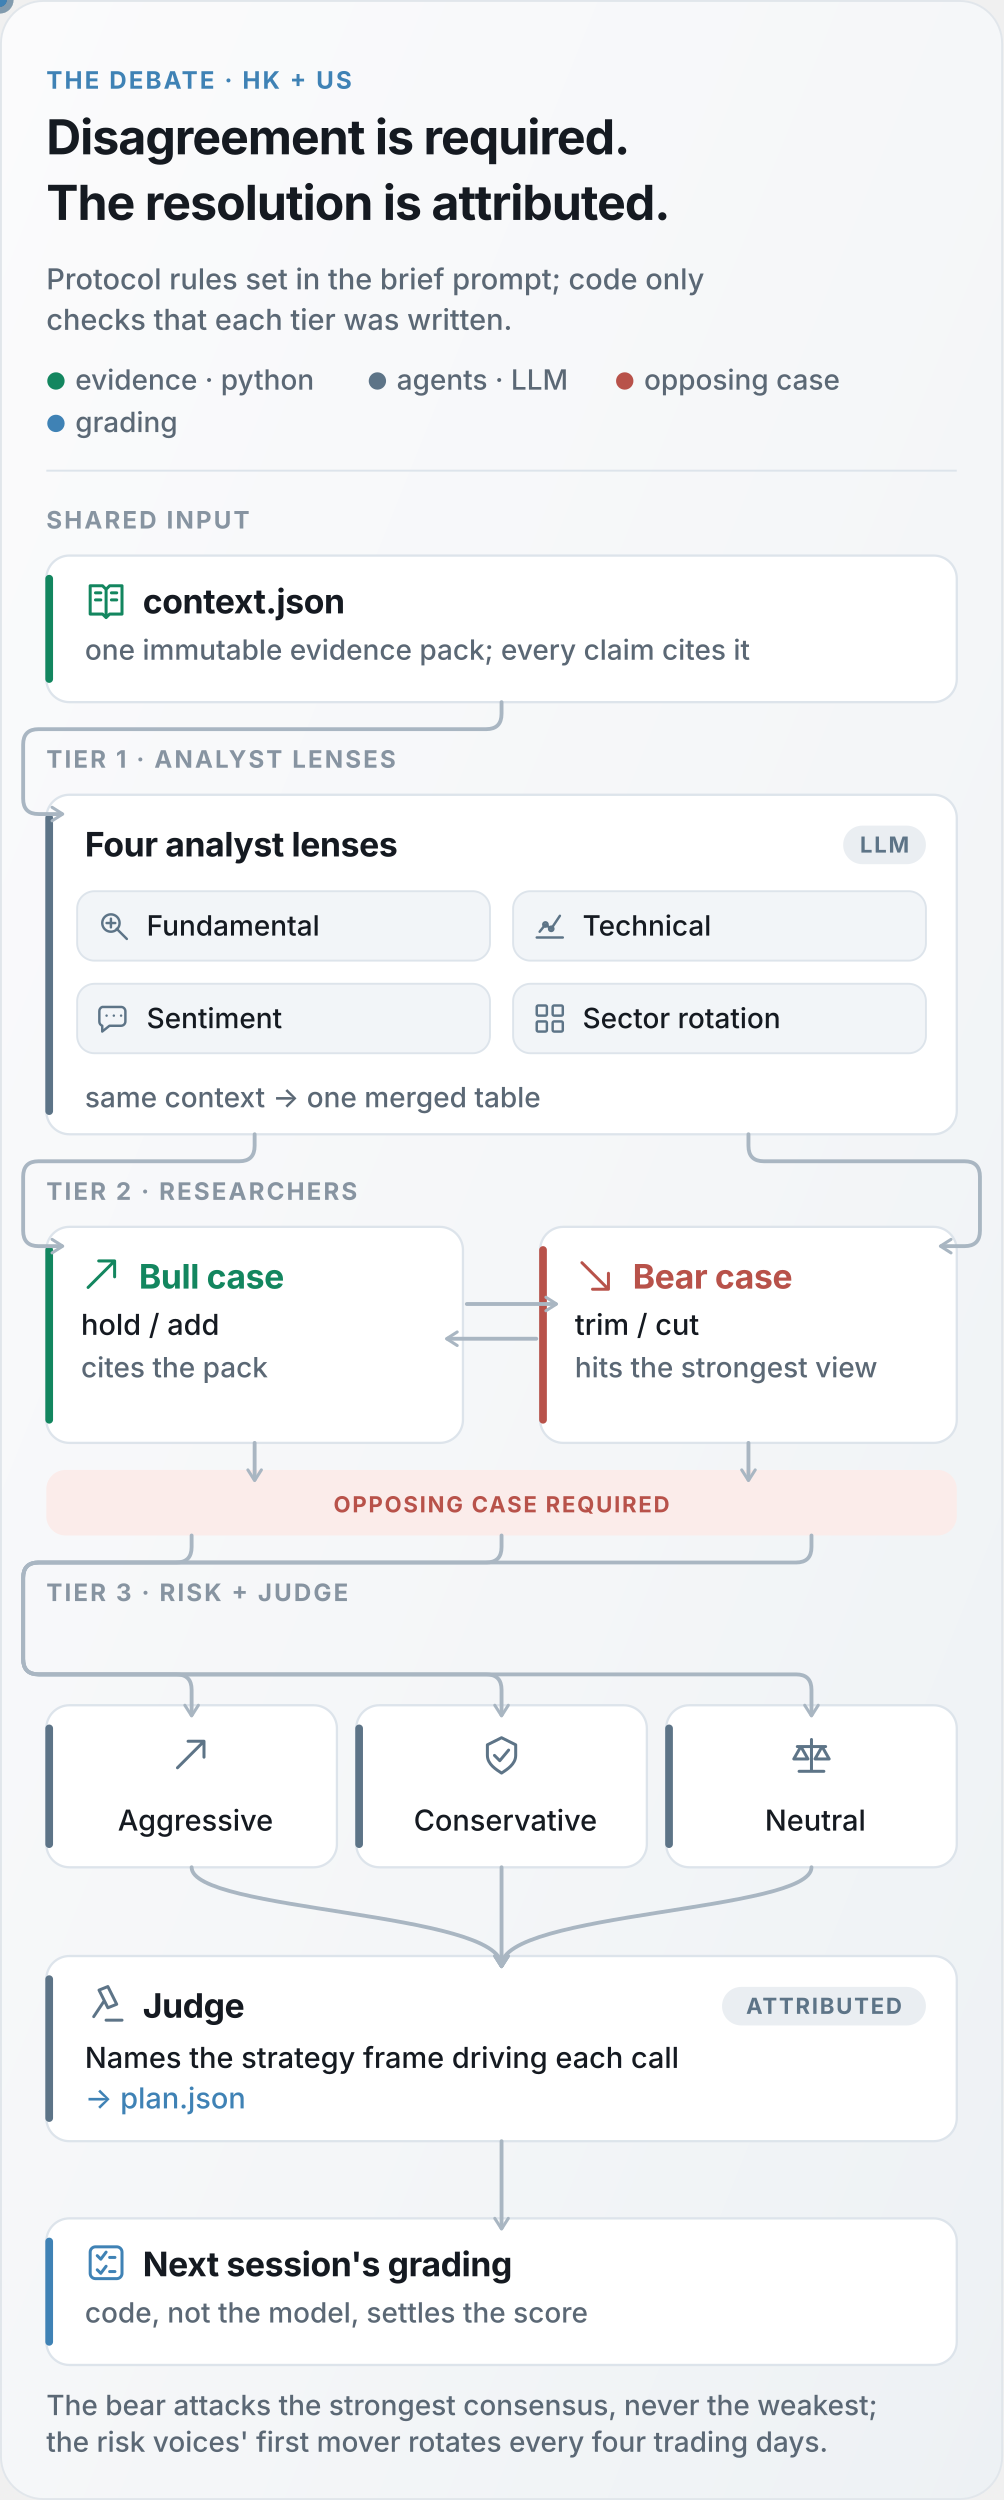
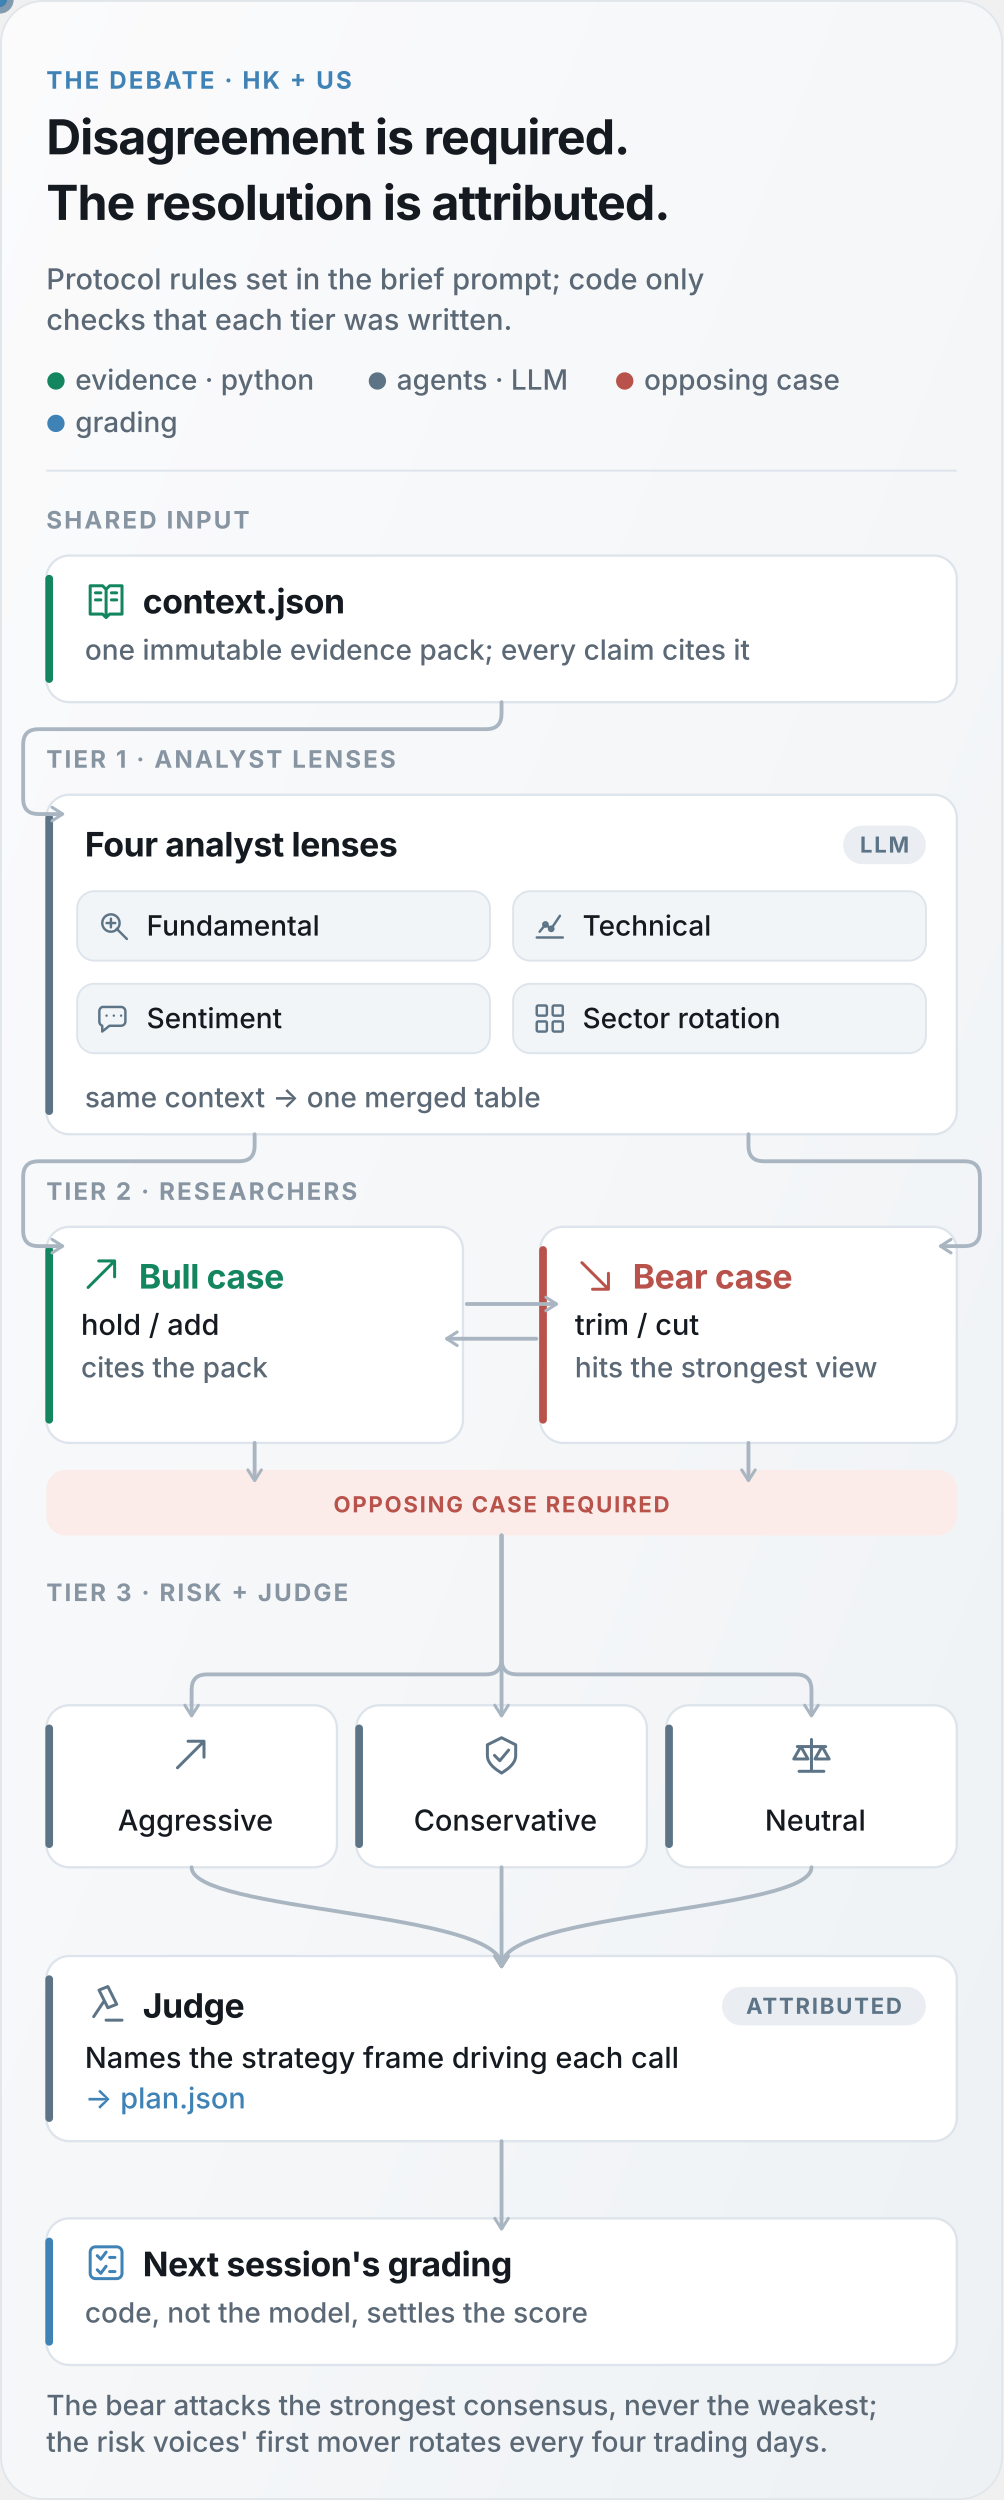
<svg xmlns="http://www.w3.org/2000/svg" xmlns:xlink="http://www.w3.org/1999/xlink" width="520" height="1296" viewBox="0 0 520 1296" role="img" aria-labelledby="title desc">
  <defs>
    <linearGradient id="page" x1="0" y1="0" x2="1" y2="1">
      <stop offset="0" stop-color="#fbfbfc" />
      <stop offset=".6" stop-color="#f4f6f8" />
      <stop offset="1" stop-color="#edf1f4" />
    </linearGradient>
    <marker id="arr" markerWidth="10" markerHeight="10" refX="6" refY="5" orient="auto" markerUnits="userSpaceOnUse">
      <path d="M1 1.5L6.5 5L1 8.5" fill="none" stroke="#a9b6c2" stroke-width="1.6" stroke-linecap="round" stroke-linejoin="round" />
    </marker>
    <style>text{font-family:-apple-system,BlinkMacSystemFont,"SF Pro Text","Segoe UI",Inter,Roboto,"Helvetica Neue",Arial,sans-serif}.kick{font-size:12.5px;font-weight:700}.title{font-size:25px;font-weight:750}.sub{font-size:15px;font-weight:450}.h{font-size:17.5px;font-weight:700}.b{font-size:15px;font-weight:450}.m{font-size:14.5px;font-weight:450}.code{font-size:13.5px;font-weight:500}.tag{font-size:11.5px;font-weight:700}.kick{letter-spacing:1.1px}.title{letter-spacing:-.5px}.h{letter-spacing:-.2px}.tag{letter-spacing:.9px}.code{font-family:ui-monospace,SFMono-Regular,Menlo,Consolas,"Liberation Mono",monospace}.breathe{animation:breathe 2.4s ease-in-out infinite}@keyframes breathe{50%{opacity:.35}}@media (prefers-reduced-motion:reduce){.pulse{display:none}.breathe,.sweep{animation:none}}</style>
  </defs>
  <rect x=".5" y=".5" width="519" height="1295" rx="22" fill="url(#page)" stroke="#e1e6eb" />
  <text x="24" y="46" class="kick">
    <tspan fill="#3f82b5">THE DEBATE · HK + US</tspan>
  </text>
  <text x="24" y="80" class="title">
    <tspan fill="#151a21">Disagreement is required.</tspan>
  </text>
  <text x="24" y="114" class="title">
    <tspan fill="#151a21">The resolution is attributed.</tspan>
  </text>
  <text x="24" y="150" class="sub">
    <tspan fill="#5b6875">Protocol rules set in the brief prompt; code only</tspan>
  </text>
  <text x="24" y="171" class="sub">
    <tspan fill="#5b6875">checks that each tier was written.</tspan>
  </text>
  <circle cx="29" cy="197.5" r="4.5" fill="#13865f" />
  <text x="39" y="202" class="m">
    <tspan fill="#5b6875">evidence · python</tspan>
  </text>
  <circle cx="195.645" cy="197.5" r="4.5" fill="#5d7487" />
  <text x="205.645" y="202" class="m">
    <tspan fill="#5b6875">agents · LLM</tspan>
  </text>
  <circle cx="323.865" cy="197.5" r="4.5" fill="#b8524a" />
  <text x="333.865" y="202" class="m">
    <tspan fill="#5b6875">opposing case</tspan>
  </text>
  <circle cx="29" cy="219.5" r="4.5" fill="#3f82b5" />
  <text x="39" y="224" class="m">
    <tspan fill="#5b6875">grading</tspan>
  </text>
  <path d="M24 244H496" stroke="#dde4eb" />
  <text x="24" y="274" class="kick">
    <tspan fill="#8794a1">SHARED INPUT</tspan>
  </text>
  <rect id="evidence" data-node="stage" x="24" y="288" width="472" height="76" rx="12" fill="#ffffff" stroke="#dde4eb" stroke-width="1.2" />
  <path d="M25.5 300V352" stroke="#13865f" stroke-width="4" stroke-linecap="round" />
  <g class="hero-icon" data-icon="book" transform="translate(44 300) scale(0.916667)" fill="none" stroke="#13865f" stroke-width="1.7" stroke-linecap="round" stroke-linejoin="round" aria-hidden="true">
    <path d="M3 4h7l2 2 2-2h7v16h-7l-2 2-2-2H3ZM12 6v16M6 8h3m-3 4h3m6-4h3m-3 4h3" />
  </g>
  <text x="74" y="318" class="h">
    <tspan fill="#151a21">context.json</tspan>
  </text>
  <text x="44" y="342" class="m">
    <tspan fill="#5b6875">one immutable evidence pack; every claim cites it</tspan>
  </text>
  <text x="24" y="398" class="kick">
    <tspan fill="#8794a1">TIER 1 · ANALYST LENSES</tspan>
  </text>
  <rect id="analysts" data-node="stage" x="24" y="412" width="472" height="176" rx="12" fill="#ffffff" stroke="#dde4eb" stroke-width="1.2" />
  <path d="M25.5 424V576" stroke="#5d7487" stroke-width="4" stroke-linecap="round" />
  <text x="44" y="444" class="h">
    <tspan fill="#151a21">Four analyst lenses</tspan>
  </text>
  <rect x="437.09" y="428" width="42.91" height="20" rx="10" fill="#eaeef2" />
  <text x="458.545" y="442" class="tag" text-anchor="middle">
    <tspan fill="#5d7487">LLM</tspan>
  </text>
  <rect x="40" y="462" width="214" height="36" rx="9" fill="#f2f5f8" stroke="#dde4eb" />
  <g class="hero-icon" data-icon="lens" transform="translate(50 471) scale(0.75)" fill="none" stroke="#5d7487" stroke-width="1.7" stroke-linecap="round" stroke-linejoin="round" aria-hidden="true">
    <circle cx="10" cy="10" r="6" />
    <path d="M14 14l7 7M7 10h6m-3-3v6" />
  </g>
  <text x="76" y="485" class="m">
    <tspan fill="#151a21">Fundamental</tspan>
  </text>
  <rect x="266" y="462" width="214" height="36" rx="9" fill="#f2f5f8" stroke="#dde4eb" />
  <g class="hero-icon" data-icon="factor" transform="translate(276 471) scale(0.75)" fill="none" stroke="#5d7487" stroke-width="1.7" stroke-linecap="round" stroke-linejoin="round" aria-hidden="true">
    <path d="M3 20h18M5 16l4-5 4 3 6-9" />
    <circle cx="9" cy="11" r="1.5" />
    <circle cx="13" cy="14" r="1.5" />
  </g>
  <text x="302" y="485" class="m">
    <tspan fill="#151a21">Technical</tspan>
  </text>
  <rect x="40" y="510" width="214" height="36" rx="9" fill="#f2f5f8" stroke="#dde4eb" />
  <g class="hero-icon" data-icon="chat" transform="translate(50 519) scale(0.75)" fill="none" stroke="#5d7487" stroke-width="1.7" stroke-linecap="round" stroke-linejoin="round" aria-hidden="true">
    <path d="M4 4h13a3 3 0 0 1 3 3v7a3 3 0 0 1-3 3H9l-5 4v-4a3 3 0 0 1-2-3V7a3 3 0 0 1 2-3Z" />
    <path d="M7 10h.01m5 0h.01m5 0h.01" />
  </g>
  <text x="76" y="533" class="m">
    <tspan fill="#151a21">Sentiment</tspan>
  </text>
  <rect x="266" y="510" width="214" height="36" rx="9" fill="#f2f5f8" stroke="#dde4eb" />
  <g class="hero-icon" data-icon="sector" transform="translate(276 519) scale(0.75)" fill="none" stroke="#5d7487" stroke-width="1.7" stroke-linecap="round" stroke-linejoin="round" aria-hidden="true">
    <rect x="3" y="3" width="7" height="7" rx="1" />
    <rect x="14" y="3" width="7" height="7" rx="1" />
    <rect x="3" y="14" width="7" height="7" rx="1" />
    <rect x="14" y="14" width="7" height="7" rx="1" />
  </g>
  <text x="302" y="533" class="m">
    <tspan fill="#151a21">Sector rotation</tspan>
  </text>
  <text x="44" y="574" class="m">
    <tspan fill="#5b6875">same context → one merged table</tspan>
  </text>
  <text x="24" y="622" class="kick">
    <tspan fill="#8794a1">TIER 2 · RESEARCHERS</tspan>
  </text>
  <rect id="bull" data-node="stage" x="24" y="636" width="216" height="112" rx="12" fill="#ffffff" stroke="#dde4eb" stroke-width="1.2" />
  <path d="M25.5 648V736" stroke="#13865f" stroke-width="4" stroke-linecap="round" />
  <g class="hero-icon" data-icon="up" transform="translate(42 650) scale(0.916667)" fill="none" stroke="#13865f" stroke-width="1.7" stroke-linecap="round" stroke-linejoin="round" aria-hidden="true">
    <path d="M4 19L19 4M10 4h9v9" />
  </g>
  <text x="72" y="668" class="h">
    <tspan fill="#13865f">Bull case</tspan>
  </text>
  <text x="42" y="692" class="b">
    <tspan fill="#151a21">hold / add</tspan>
  </text>
  <text x="42" y="714" class="m">
    <tspan fill="#5b6875">cites the pack</tspan>
  </text>
  <rect id="bear" data-node="stage" x="280" y="636" width="216" height="112" rx="12" fill="#ffffff" stroke="#dde4eb" stroke-width="1.2" />
  <path d="M281.5 648V736" stroke="#b8524a" stroke-width="4" stroke-linecap="round" />
  <g class="hero-icon" data-icon="down" transform="translate(298 650) scale(0.916667)" fill="none" stroke="#b8524a" stroke-width="1.7" stroke-linecap="round" stroke-linejoin="round" aria-hidden="true">
    <path d="M4 5l15 15M10 20h9v-9" />
  </g>
  <text x="328" y="668" class="h">
    <tspan fill="#b8524a">Bear case</tspan>
  </text>
  <text x="298" y="692" class="b">
    <tspan fill="#151a21">trim / cut</tspan>
  </text>
  <text x="298" y="714" class="m">
    <tspan fill="#5b6875">hits the strongest view</tspan>
  </text>
  <rect id="opposition" data-node="rule" x="24" y="762" width="472" height="34" rx="10" fill="#fbecea" />
  <text x="260" y="784" class="tag" text-anchor="middle">
    <tspan fill="#b8524a">OPPOSING CASE REQUIRED</tspan>
  </text>
  <text x="24" y="830" class="kick">
    <tspan fill="#8794a1">TIER 3 · RISK + JUDGE</tspan>
  </text>
  <rect id="aggressive" data-node="stage" x="24" y="884" width="150.667" height="84" rx="12" fill="#ffffff" stroke="#dde4eb" stroke-width="1.2" />
  <path d="M25.5 896V956" stroke="#5d7487" stroke-width="4" stroke-linecap="round" />
  <g class="hero-icon" data-icon="up" transform="translate(88.3333 899) scale(0.916667)" fill="none" stroke="#5d7487" stroke-width="1.7" stroke-linecap="round" stroke-linejoin="round" aria-hidden="true">
    <path d="M4 19L19 4M10 4h9v9" />
  </g>
  <text x="101.333" y="949" class="b" text-anchor="middle">
    <tspan fill="#151a21">Aggressive</tspan>
  </text>
  <rect id="conservative" data-node="stage" x="184.667" y="884" width="150.667" height="84" rx="12" fill="#ffffff" stroke="#dde4eb" stroke-width="1.2" />
  <path d="M186.167 896V956" stroke="#5d7487" stroke-width="4" stroke-linecap="round" />
  <g class="hero-icon" data-icon="shield" transform="translate(249 899) scale(0.916667)" fill="none" stroke="#5d7487" stroke-width="1.7" stroke-linecap="round" stroke-linejoin="round" aria-hidden="true">
    <path d="M12 2l8 4v6c0 5-5 8-8 10-3-2-8-5-8-10V6ZM8 12l3 3 5-6" />
  </g>
  <text x="262" y="949" class="b" text-anchor="middle">
    <tspan fill="#151a21">Conservative</tspan>
  </text>
  <rect id="neutral" data-node="stage" x="345.333" y="884" width="150.667" height="84" rx="12" fill="#ffffff" stroke="#dde4eb" stroke-width="1.2" />
  <path d="M346.833 896V956" stroke="#5d7487" stroke-width="4" stroke-linecap="round" />
  <g class="hero-icon" data-icon="balance" transform="translate(409.667 899) scale(0.916667)" fill="none" stroke="#5d7487" stroke-width="1.7" stroke-linecap="round" stroke-linejoin="round" aria-hidden="true">
    <path d="M12 3v17M5 21h14M4 7h16M6 7l-4 7h8Zm12 0-4 7h8Z" />
  </g>
  <text x="422.667" y="949" class="b" text-anchor="middle">
    <tspan fill="#151a21">Neutral</tspan>
  </text>
  <rect id="judge" data-node="stage" x="24" y="1014" width="472" height="96" rx="12" fill="#ffffff" stroke="#dde4eb" stroke-width="1.2" />
  <path d="M25.5 1026V1098" stroke="#5d7487" stroke-width="4" stroke-linecap="round" />
  <g class="hero-icon" data-icon="judge" transform="translate(44 1028) scale(0.916667)" fill="none" stroke="#5d7487" stroke-width="1.7" stroke-linecap="round" stroke-linejoin="round" aria-hidden="true">
    <path d="M8 4l5-2 5 10-5 2ZM11 10l-6 9M12 21h9" />
  </g>
  <text x="74" y="1046" class="h">
    <tspan fill="#151a21">Judge</tspan>
  </text>
  <rect x="374.3" y="1030" width="105.7" height="20" rx="10" fill="#eaeef2" />
  <text x="427.15" y="1044" class="tag" text-anchor="middle">
    <tspan fill="#5d7487">ATTRIBUTED</tspan>
  </text>
  <text x="44" y="1072" class="b">
    <tspan fill="#151a21">Names the strategy frame driving each call</tspan>
  </text>
  <text x="44" y="1093" class="b">
    <tspan fill="#3f82b5">→ plan.json</tspan>
  </text>
  <rect id="grading" data-node="stage" x="24" y="1150" width="472" height="76" rx="12" fill="#ffffff" stroke="#dde4eb" stroke-width="1.2" />
  <path d="M25.5 1162V1214" stroke="#3f82b5" stroke-width="4" stroke-linecap="round" />
  <g class="hero-icon" data-icon="checks" transform="translate(44 1162) scale(0.916667)" fill="none" stroke="#3f82b5" stroke-width="1.7" stroke-linecap="round" stroke-linejoin="round" aria-hidden="true">
    <rect x="3" y="3" width="18" height="18" rx="3" />
    <path d="M7 8l2 2 3-4m2 3h3M7 16l2 2 3-4m2 3h3" />
  </g>
  <text x="74" y="1180" class="h">
    <tspan fill="#151a21">Next session's grading</tspan>
  </text>
  <text x="44" y="1204" class="m">
    <tspan fill="#5b6875">code, not the model, settles the score</tspan>
  </text>
  <text x="24" y="1252" class="m">
    <tspan fill="#5b6875">The bear attacks the strongest consensus, never the weakest;</tspan>
  </text>
  <text x="24" y="1271" class="m">
    <tspan fill="#5b6875">the risk voices' first mover rotates every four trading days.</tspan>
  </text>
  <path id="w1" data-source="evidence" data-target="analysts" class="connection" d="M260 364V370Q260 378 252 378H20Q12 378 12 386V414Q12 422 20 422H32" fill="none" stroke="#a9b6c2" stroke-width="2" stroke-linecap="round" stroke-linejoin="round" marker-end="url(#arr)" />
  <path id="w2" data-source="analysts" data-target="bull" class="connection" d="M132 588V594Q132 602 124 602H20Q12 602 12 610V638Q12 646 20 646H32" fill="none" stroke="#a9b6c2" stroke-width="2" stroke-linecap="round" stroke-linejoin="round" marker-end="url(#arr)" />
  <path id="w3" data-source="analysts" data-target="bear" class="connection" d="M388 588V594Q388 602 396 602H500Q508 602 508 610V638Q508 646 500 646H488" fill="none" stroke="#a9b6c2" stroke-width="2" stroke-linecap="round" stroke-linejoin="round" marker-end="url(#arr)" />
  <path id="w4" data-source="bull" data-target="bear" class="connection" d="M242 676H288" fill="none" stroke="#a9b6c2" stroke-width="2" stroke-linecap="round" stroke-linejoin="round" marker-end="url(#arr)" />
  <circle class="pulse" r="7" fill="#13865f" fill-opacity="0.16">
    <animateMotion dur="1.3s" begin="0.00s" repeatCount="indefinite" keyPoints="0;1" keyTimes="0;1" calcMode="spline" keySplines=".45 0 .55 1">
      <mpath href="#w4" xlink:href="#w4" />
    </animateMotion>
  </circle>
  <circle class="pulse" r="3.4" fill="#13865f" fill-opacity="1">
    <animateMotion dur="1.3s" begin="0.00s" repeatCount="indefinite" keyPoints="0;1" keyTimes="0;1" calcMode="spline" keySplines=".45 0 .55 1">
      <mpath href="#w4" xlink:href="#w4" />
    </animateMotion>
  </circle>
  <path id="w5" data-source="bear" data-target="bull" class="connection" d="M278 694H232" fill="none" stroke="#a9b6c2" stroke-width="2" stroke-linecap="round" stroke-linejoin="round" marker-end="url(#arr)" />
  <circle class="pulse" r="7" fill="#b8524a" fill-opacity="0.16">
    <animateMotion dur="1.3s" begin="-0.65s" repeatCount="indefinite" keyPoints="0;1" keyTimes="0;1" calcMode="spline" keySplines=".45 0 .55 1">
      <mpath href="#w5" xlink:href="#w5" />
    </animateMotion>
  </circle>
  <circle class="pulse" r="3.4" fill="#b8524a" fill-opacity="1">
    <animateMotion dur="1.3s" begin="-0.65s" repeatCount="indefinite" keyPoints="0;1" keyTimes="0;1" calcMode="spline" keySplines=".45 0 .55 1">
      <mpath href="#w5" xlink:href="#w5" />
    </animateMotion>
  </circle>
  <path id="w6" data-source="bull" data-target="opposition" class="connection" d="M132 748V767" fill="none" stroke="#a9b6c2" stroke-width="2" stroke-linecap="round" stroke-linejoin="round" marker-end="url(#arr)" />
  <path id="w7" data-source="bear" data-target="opposition" class="connection" d="M388 748V767" fill="none" stroke="#a9b6c2" stroke-width="2" stroke-linecap="round" stroke-linejoin="round" marker-end="url(#arr)" />
-   <path id="w8" data-source="opposition" data-target="aggressive" class="connection" d="M99.333 796V802Q99.333 810 91.333 810H20Q12 810 12 818V860Q12 868 20 868H91.333Q99.333 868 99.333 876V889" fill="none" stroke="#a9b6c2" stroke-width="2" stroke-linecap="round" stroke-linejoin="round" marker-end="url(#arr)" />
-   <path id="w9" data-source="opposition" data-target="conservative" class="connection" d="M260 796V802Q260 810 252 810H20Q12 810 12 818V860Q12 868 20 868H252Q260 868 260 876V889" fill="none" stroke="#a9b6c2" stroke-width="2" stroke-linecap="round" stroke-linejoin="round" marker-end="url(#arr)" />
-   <path id="w10" data-source="opposition" data-target="neutral" class="connection" d="M420.667 796V802Q420.667 810 412.667 810H20Q12 810 12 818V860Q12 868 20 868H412.667Q420.667 868 420.667 876V889" fill="none" stroke="#a9b6c2" stroke-width="2" stroke-linecap="round" stroke-linejoin="round" marker-end="url(#arr)" />
+   <path id="w8" data-source="opposition" data-target="aggressive" class="connection" d="M260 796V860Q260 868 252 868H107.333Q99.333 868 99.333 876V889" fill="none" stroke="#a9b6c2" stroke-width="2" stroke-linecap="round" stroke-linejoin="round" marker-end="url(#arr)" />
+   <path id="w9" data-source="opposition" data-target="conservative" class="connection" d="M260 796V889" fill="none" stroke="#a9b6c2" stroke-width="2" stroke-linecap="round" stroke-linejoin="round" marker-end="url(#arr)" />
+   <path id="w10" data-source="opposition" data-target="neutral" class="connection" d="M260 796V860Q260 868 268 868H412.667Q420.667 868 420.667 876V889" fill="none" stroke="#a9b6c2" stroke-width="2" stroke-linecap="round" stroke-linejoin="round" marker-end="url(#arr)" />
  <path id="w11" data-source="aggressive" data-target="judge" class="connection" d="M99.333 968C99.333 991 260 991 260 1019" fill="none" stroke="#a9b6c2" stroke-width="2" stroke-linecap="round" stroke-linejoin="round" marker-end="url(#arr)" />
  <circle class="pulse" r="7" fill="#5d7487" fill-opacity="0.16">
    <animateMotion dur="1.8s" begin="-0.30s" repeatCount="indefinite" keyPoints="0;1" keyTimes="0;1" calcMode="spline" keySplines=".45 0 .55 1">
      <mpath href="#w11" xlink:href="#w11" />
    </animateMotion>
  </circle>
  <circle class="pulse" r="3.4" fill="#5d7487" fill-opacity="1">
    <animateMotion dur="1.8s" begin="-0.30s" repeatCount="indefinite" keyPoints="0;1" keyTimes="0;1" calcMode="spline" keySplines=".45 0 .55 1">
      <mpath href="#w11" xlink:href="#w11" />
    </animateMotion>
  </circle>
  <path id="w12" data-source="conservative" data-target="judge" class="connection" d="M260 968C260 991 260 991 260 1019" fill="none" stroke="#a9b6c2" stroke-width="2" stroke-linecap="round" stroke-linejoin="round" marker-end="url(#arr)" />
  <circle class="pulse" r="7" fill="#5d7487" fill-opacity="0.16">
    <animateMotion dur="1.8s" begin="-0.80s" repeatCount="indefinite" keyPoints="0;1" keyTimes="0;1" calcMode="spline" keySplines=".45 0 .55 1">
      <mpath href="#w12" xlink:href="#w12" />
    </animateMotion>
  </circle>
  <circle class="pulse" r="3.4" fill="#5d7487" fill-opacity="1">
    <animateMotion dur="1.8s" begin="-0.80s" repeatCount="indefinite" keyPoints="0;1" keyTimes="0;1" calcMode="spline" keySplines=".45 0 .55 1">
      <mpath href="#w12" xlink:href="#w12" />
    </animateMotion>
  </circle>
  <path id="w13" data-source="neutral" data-target="judge" class="connection" d="M420.667 968C420.667 991 260 991 260 1019" fill="none" stroke="#a9b6c2" stroke-width="2" stroke-linecap="round" stroke-linejoin="round" marker-end="url(#arr)" />
  <circle class="pulse" r="7" fill="#5d7487" fill-opacity="0.16">
    <animateMotion dur="1.8s" begin="-1.30s" repeatCount="indefinite" keyPoints="0;1" keyTimes="0;1" calcMode="spline" keySplines=".45 0 .55 1">
      <mpath href="#w13" xlink:href="#w13" />
    </animateMotion>
  </circle>
  <circle class="pulse" r="3.4" fill="#5d7487" fill-opacity="1">
    <animateMotion dur="1.8s" begin="-1.30s" repeatCount="indefinite" keyPoints="0;1" keyTimes="0;1" calcMode="spline" keySplines=".45 0 .55 1">
      <mpath href="#w13" xlink:href="#w13" />
    </animateMotion>
  </circle>
  <path id="w14" data-source="judge" data-target="grading" class="connection" d="M260 1110V1155" fill="none" stroke="#a9b6c2" stroke-width="2" stroke-linecap="round" stroke-linejoin="round" marker-end="url(#arr)" />
  <circle class="pulse" r="7" fill="#3f82b5" fill-opacity="0.16">
    <animateMotion dur="2.2s" begin="0.00s" repeatCount="indefinite" keyPoints="0;1" keyTimes="0;1" calcMode="spline" keySplines=".45 0 .55 1">
      <mpath href="#w14" xlink:href="#w14" />
    </animateMotion>
  </circle>
  <circle class="pulse" r="3.4" fill="#3f82b5" fill-opacity="1">
    <animateMotion dur="2.2s" begin="0.00s" repeatCount="indefinite" keyPoints="0;1" keyTimes="0;1" calcMode="spline" keySplines=".45 0 .55 1">
      <mpath href="#w14" xlink:href="#w14" />
    </animateMotion>
  </circle>
  <circle class="pulse" r="7" fill="#3f82b5" fill-opacity="0.16">
    <animateMotion dur="2.2s" begin="-1.10s" repeatCount="indefinite" keyPoints="0;1" keyTimes="0;1" calcMode="spline" keySplines=".45 0 .55 1">
      <mpath href="#w14" xlink:href="#w14" />
    </animateMotion>
  </circle>
  <circle class="pulse" r="3.4" fill="#3f82b5" fill-opacity="1">
    <animateMotion dur="2.2s" begin="-1.10s" repeatCount="indefinite" keyPoints="0;1" keyTimes="0;1" calcMode="spline" keySplines=".45 0 .55 1">
      <mpath href="#w14" xlink:href="#w14" />
    </animateMotion>
  </circle>
</svg>
